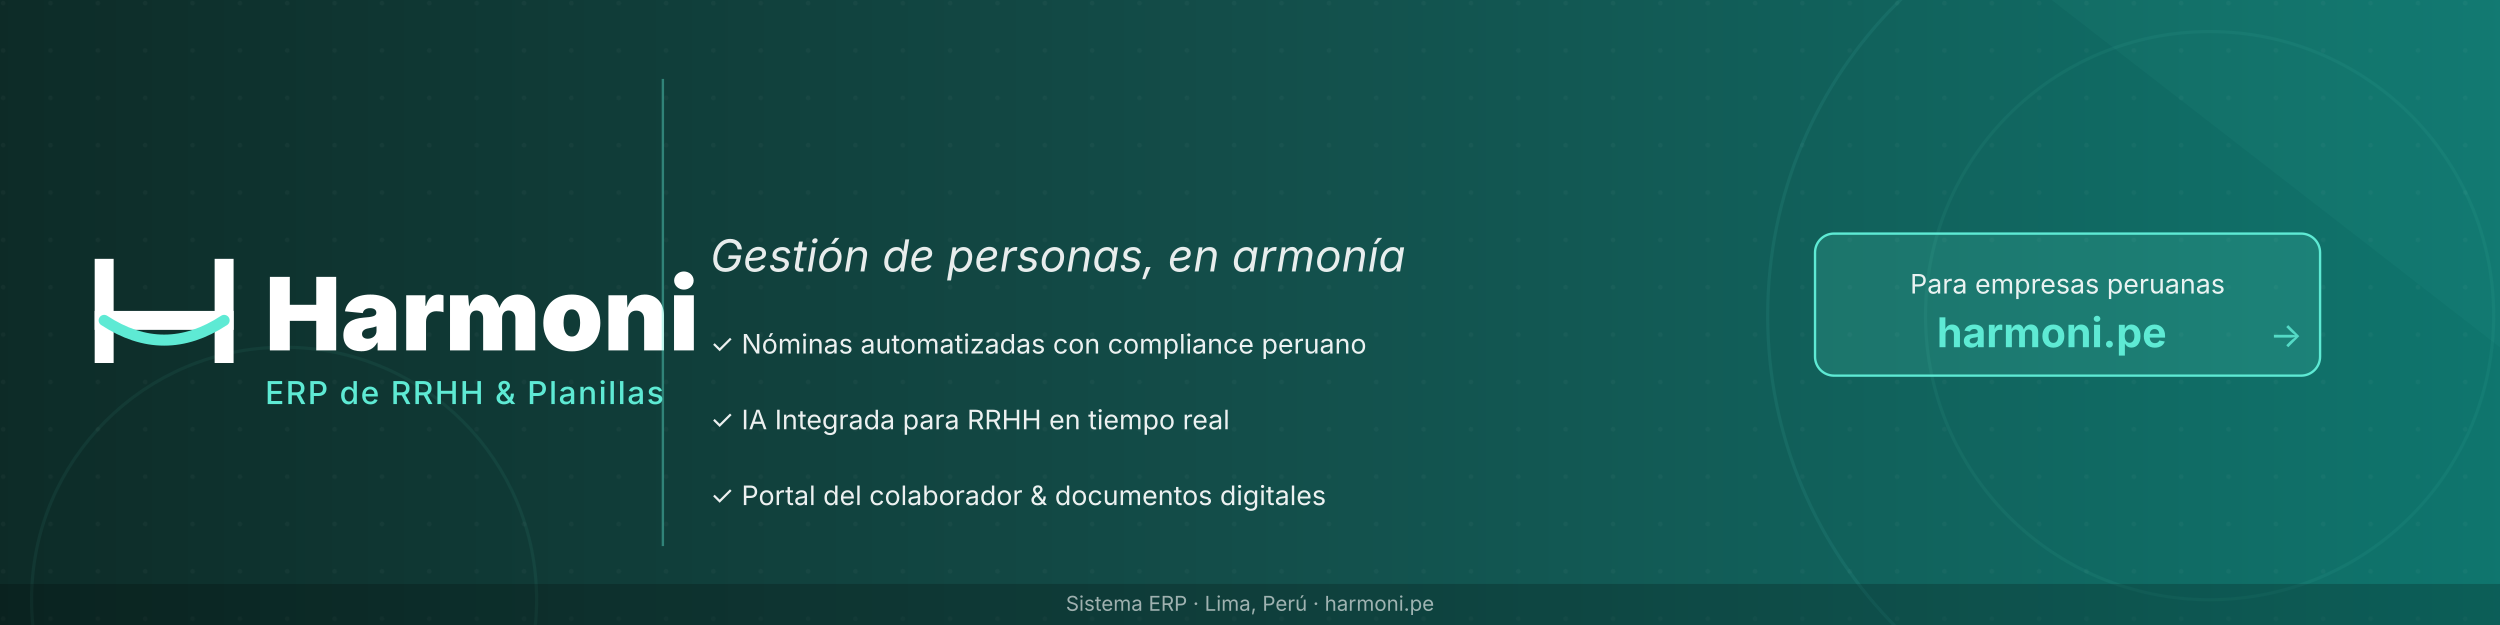
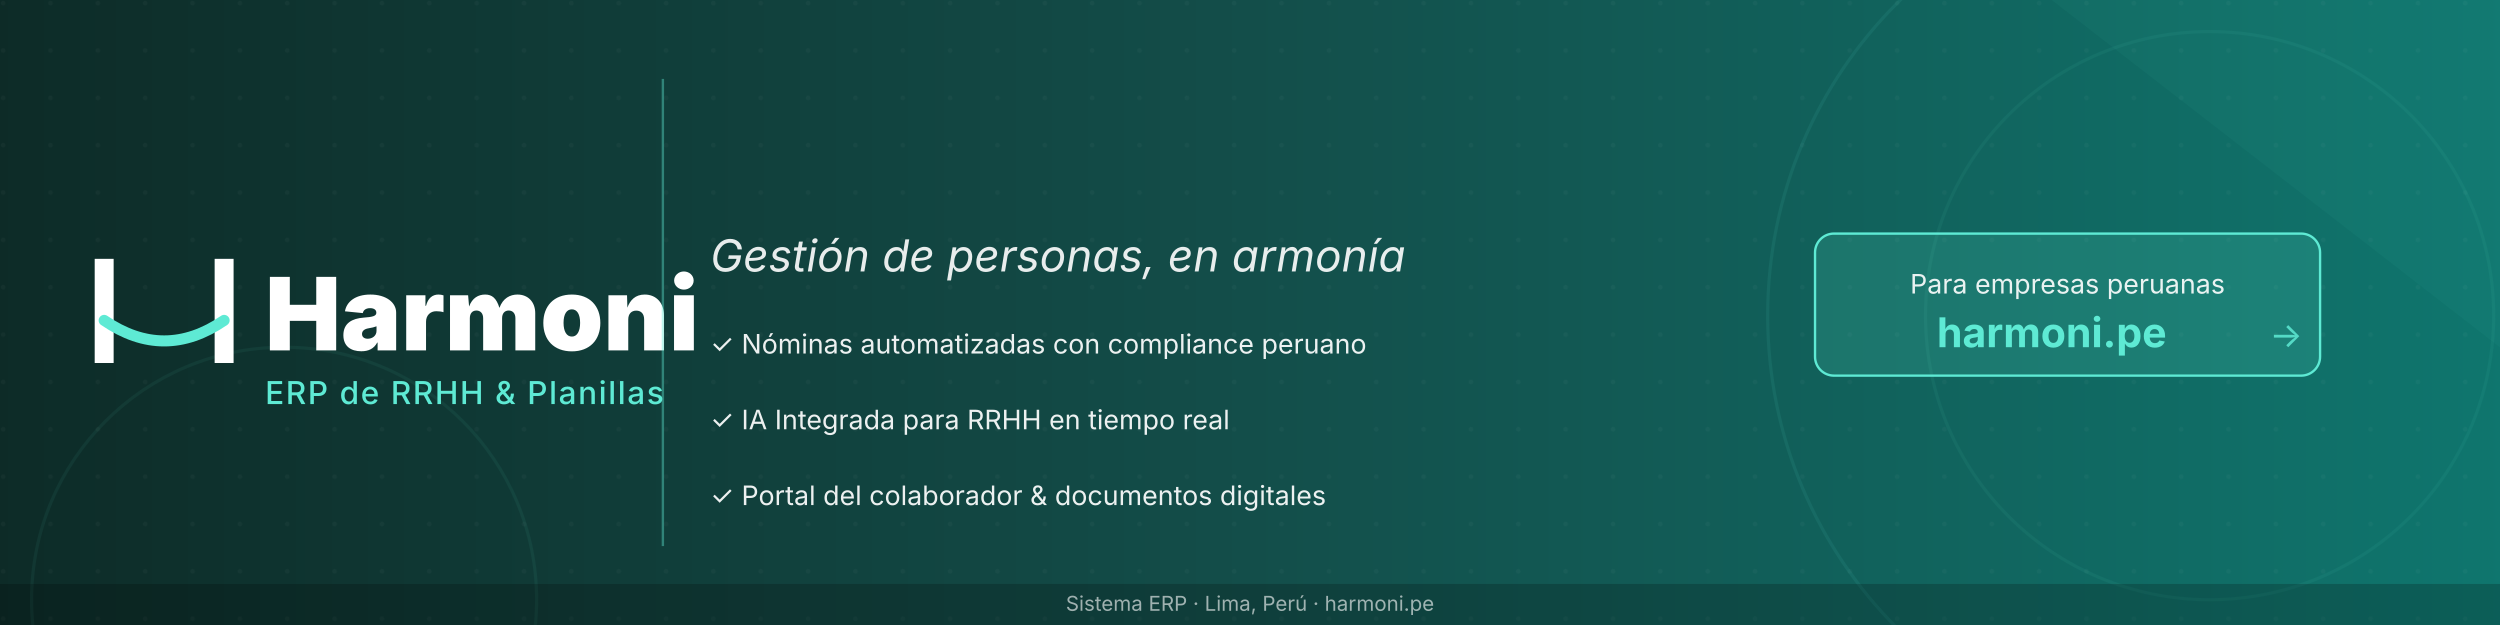
<svg xmlns="http://www.w3.org/2000/svg" width="1584" height="396" viewBox="0 0 1584 396">
  <defs>
    <linearGradient id="bgGrad" x1="0%" y1="0%" x2="100%" y2="0%">
      <stop offset="0%" style="stop-color:#0d2b27;stop-opacity:1" />
      <stop offset="50%" style="stop-color:#134e4a;stop-opacity:1" />
      <stop offset="100%" style="stop-color:#0f766e;stop-opacity:1" />
    </linearGradient>
    <linearGradient id="ctaGrad" x1="0%" y1="0%" x2="100%" y2="0%">
      <stop offset="0%" style="stop-color:#5eead4;stop-opacity:0.25" />
      <stop offset="100%" style="stop-color:#5eead4;stop-opacity:0.1" />
    </linearGradient>
    <pattern id="dotGrid" x="0" y="0" width="30" height="30" patternUnits="userSpaceOnUse">
      <circle cx="2" cy="2" r="1.5" fill="white" opacity="0.03" />
    </pattern>
  </defs>
  <rect width="1584" height="396" fill="url(#bgGrad)" />
  <rect width="1584" height="396" fill="url(#dotGrid)" />
  <polygon points="1584,0 1584,220 1300,0" fill="#5eead4" opacity="0.04" />
  <circle cx="1400" cy="200" r="280" stroke="#5eead4" stroke-width="2" opacity="0.08" fill="none" />
  <circle cx="1400" cy="200" r="180" stroke="#5eead4" stroke-width="2" opacity="0.06" fill="none" />
  <circle cx="180" cy="380" r="160" stroke="#5eead4" stroke-width="2" opacity="0.06" fill="none" />
  <rect x="60" y="164" width="12" height="66" fill="white" />
  <rect x="136" y="164" width="12" height="66" fill="white" />
-   <rect x="60" y="197" width="88" height="12" fill="white" />
-   <path d="M 66,203 Q 104,228 142,203" stroke="#5eead4" stroke-width="7" fill="none" stroke-linecap="round" />
+   <path d="M 66,203 Q 104,229 142,203" stroke="#5eead4" stroke-width="7" fill="none" stroke-linecap="round" />
  <text x="168" y="222" font-family="'Inter', 'Segoe UI', Arial, sans-serif" font-size="64" font-weight="900" fill="white">Harmoni</text>
  <text x="168" y="256" font-family="'Inter', 'Segoe UI', Arial, sans-serif" font-size="20" font-weight="500" fill="#5eead4" letter-spacing="1">ERP de RRHH &amp; Planillas</text>
  <line x1="420" y1="50" x2="420" y2="346" stroke="#5eead4" stroke-width="1.5" opacity="0.4" />
  <text x="450" y="172" font-family="'Inter', 'Segoe UI', Arial, sans-serif" font-size="28" font-style="italic" fill="rgba(255,255,255,0.9)">Gestión de personas, en armonía</text>
  <text x="450" y="224" font-family="'Inter', 'Segoe UI', Arial, sans-serif" font-size="17" fill="white" opacity="0.92">✓ Nóminas automatizadas con compliance peruano</text>
  <text x="450" y="272" font-family="'Inter', 'Segoe UI', Arial, sans-serif" font-size="17" fill="white" opacity="0.92">✓ IA Integrada para RRHH en tiempo real</text>
  <text x="450" y="320" font-family="'Inter', 'Segoe UI', Arial, sans-serif" font-size="17" fill="white" opacity="0.92">✓ Portal del colaborador &amp; documentos digitales</text>
  <rect x="1150" y="148" width="320" height="90" rx="12" fill="rgba(94,234,212,0.15)" stroke="#5eead4" stroke-width="1.5" />
  <text x="1310" y="186" font-family="'Inter', 'Segoe UI', Arial, sans-serif" font-size="17" fill="white" text-anchor="middle" opacity="0.9">Para empresas peruanas</text>
  <text x="1300" y="220" font-family="'Inter', 'Segoe UI', Arial, sans-serif" font-size="26" font-weight="700" fill="#5eead4" text-anchor="middle">harmoni.pe</text>
  <text x="1438" y="220" font-family="'Inter', 'Segoe UI', Arial, sans-serif" font-size="22" fill="#5eead4" opacity="0.85">→</text>
  <rect y="370" width="1584" height="26" fill="rgba(0,0,0,0.2)" />
  <text x="792" y="387" font-family="'Inter', 'Segoe UI', Arial, sans-serif" font-size="13" fill="white" opacity="0.6" text-anchor="middle">Sistema ERP  ·  Lima, Perú  ·  harmoni.pe</text>
</svg>
